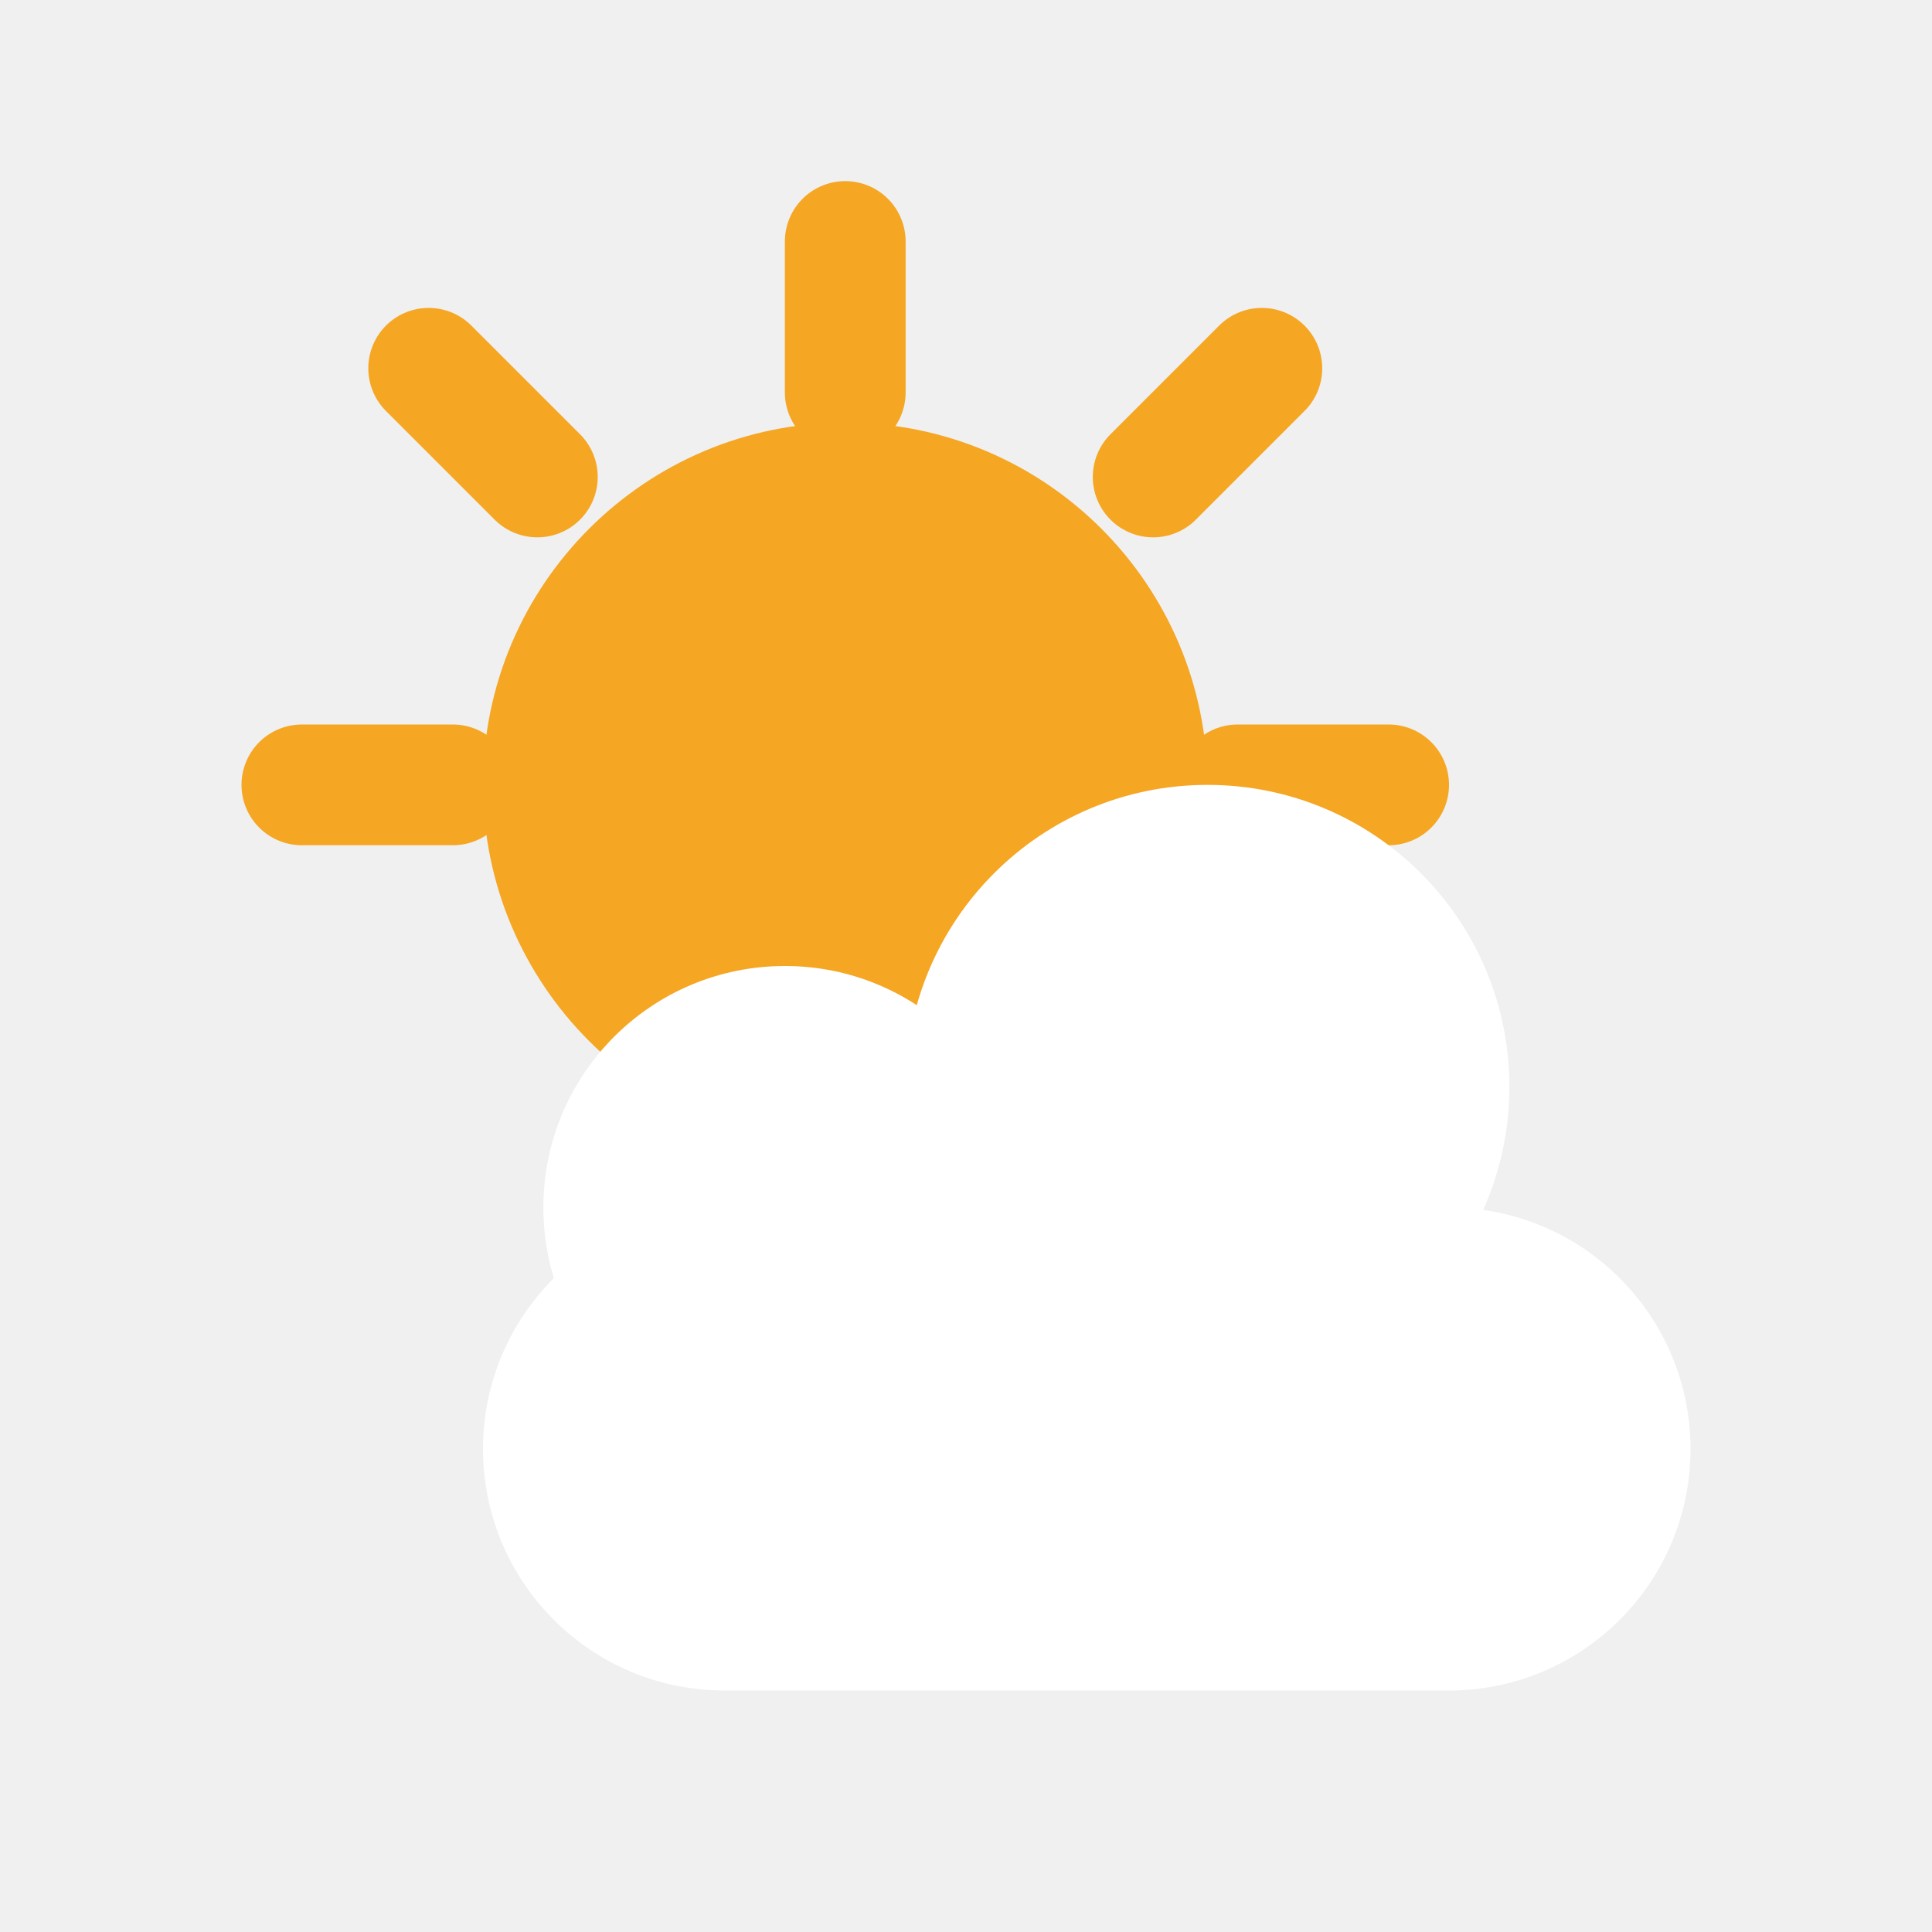
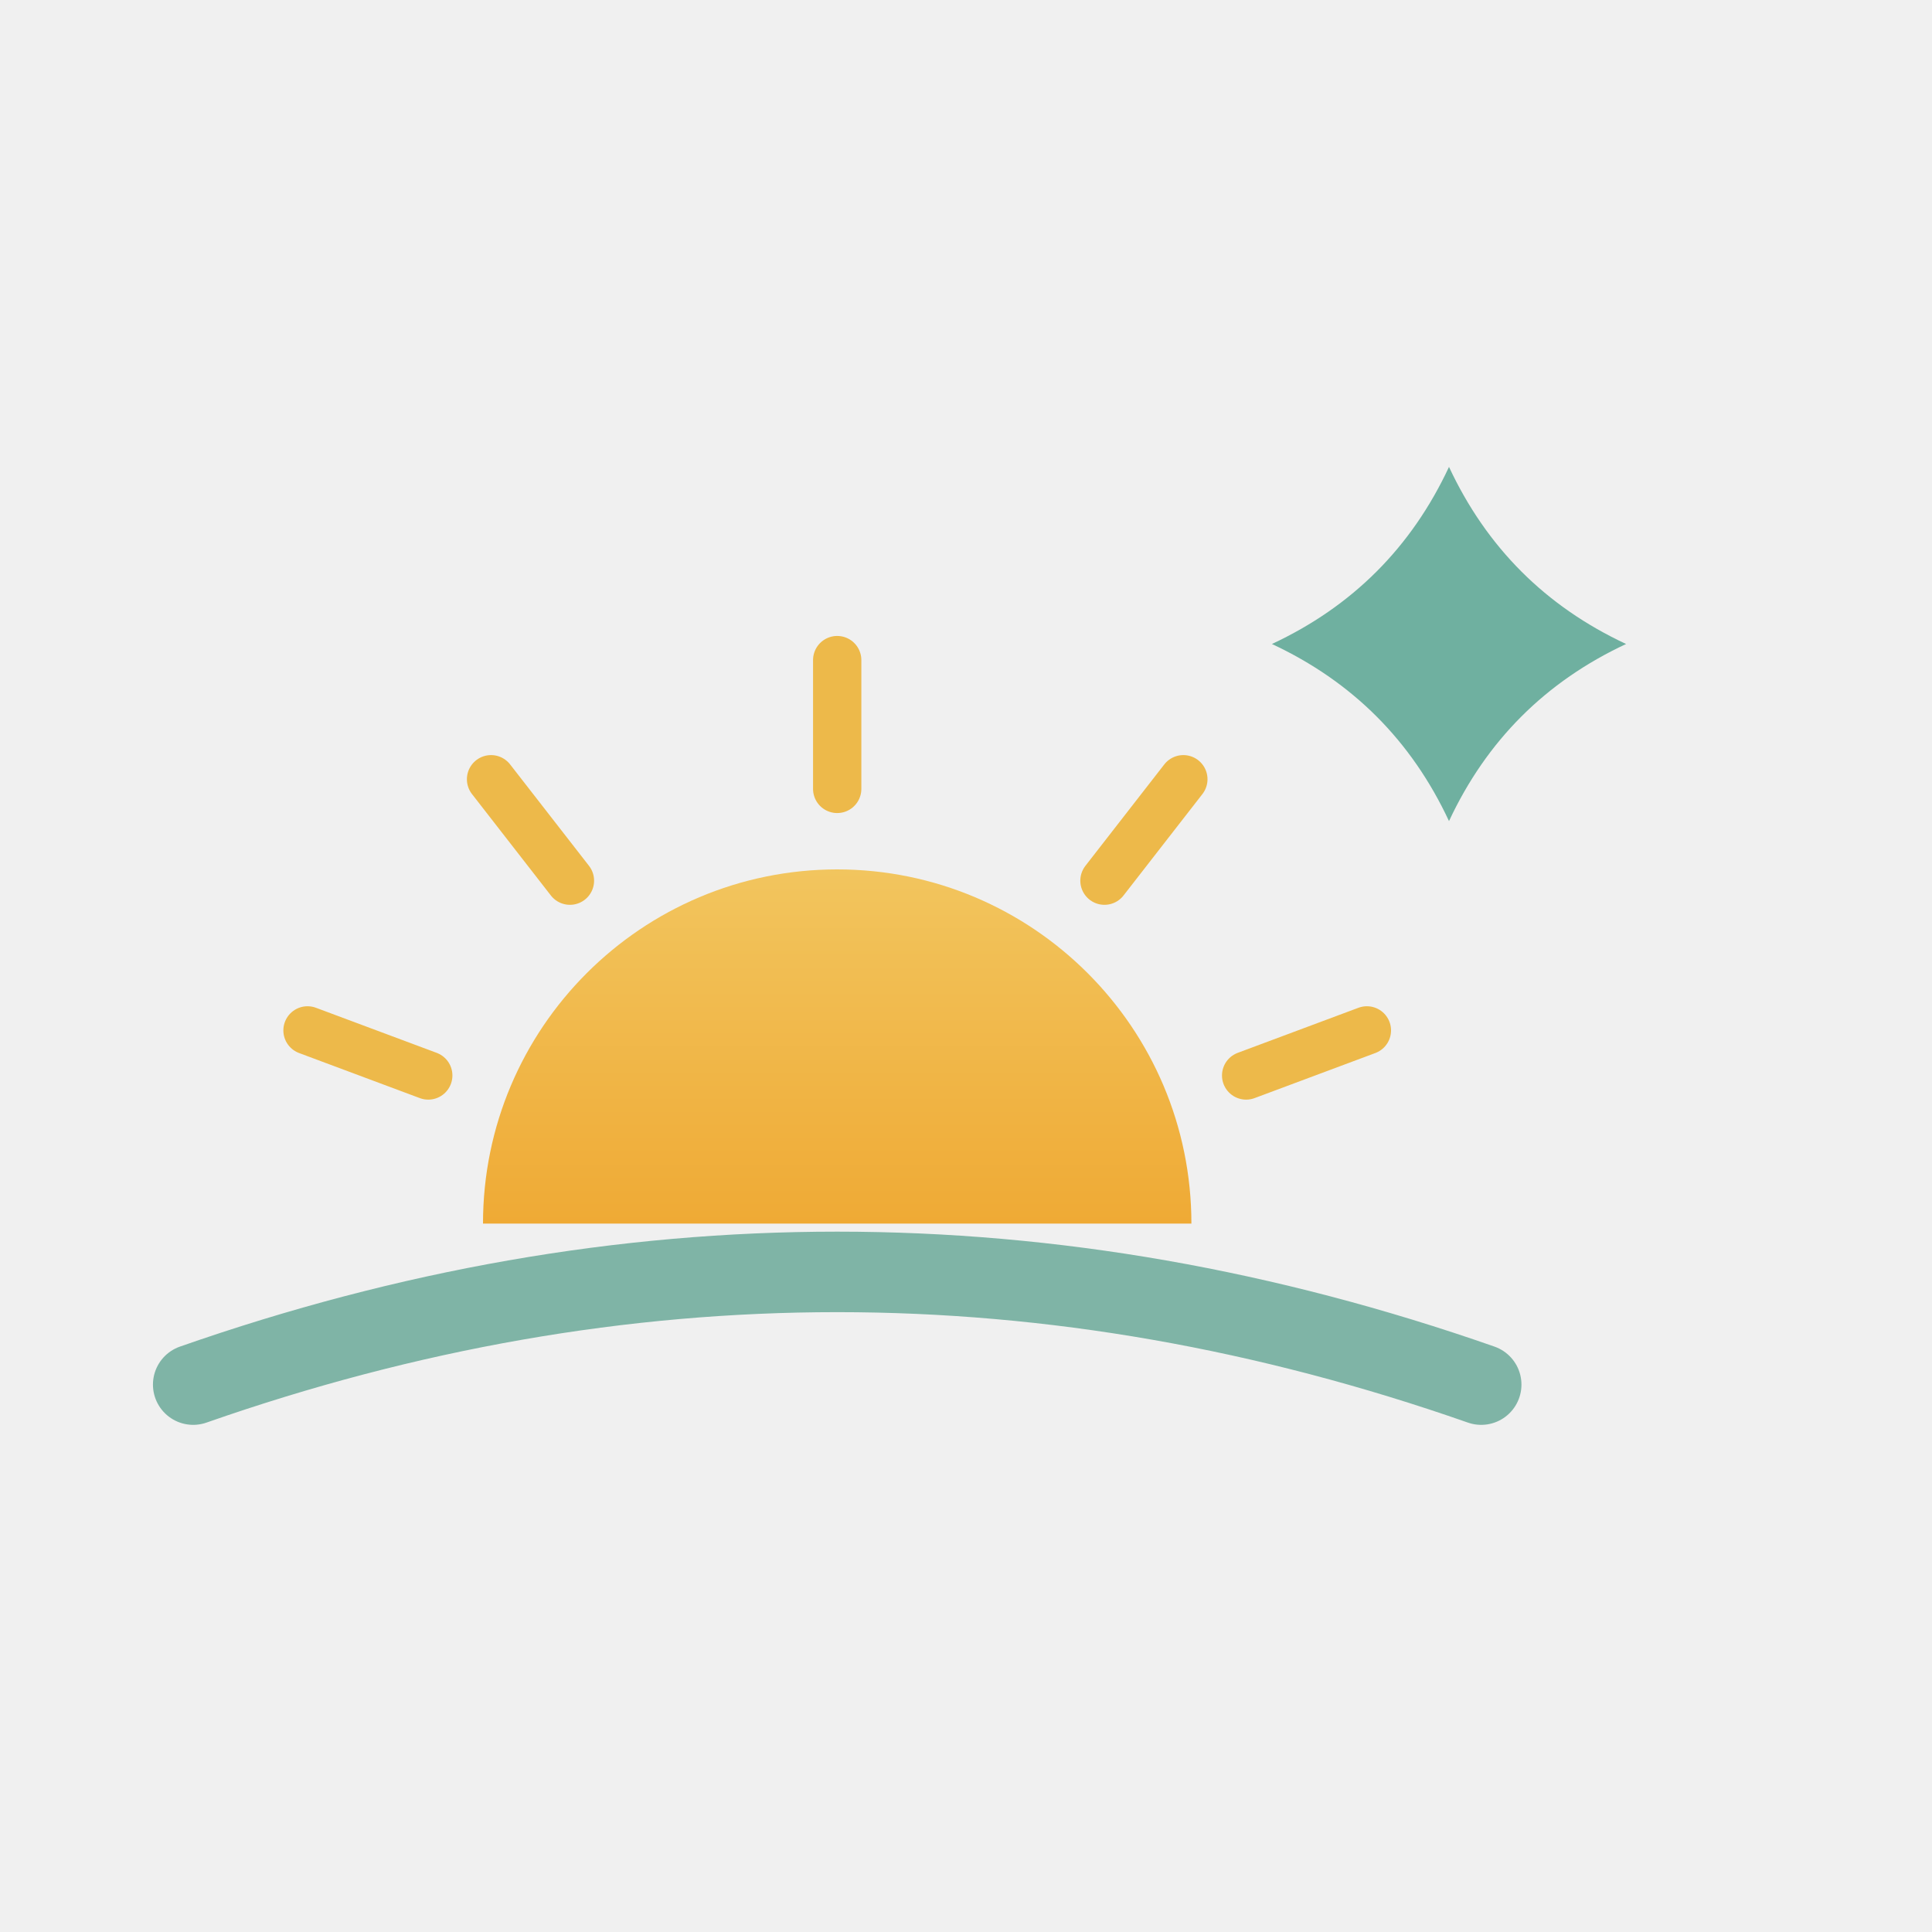
- <svg xmlns="http://www.w3.org/2000/svg" viewBox="0 0 32 32" width="32" height="32">
-   <circle cx="14" cy="13" r="6" fill="#F5A623" />
-   <line x1="14" y1="4" x2="14" y2="6.5" stroke="#F5A623" stroke-width="2" stroke-linecap="round" />
-   <line x1="14" y1="19.5" x2="14" y2="22" stroke="#F5A623" stroke-width="2" stroke-linecap="round" />
-   <line x1="5" y1="13" x2="7.5" y2="13" stroke="#F5A623" stroke-width="2" stroke-linecap="round" />
-   <line x1="20.5" y1="13" x2="23" y2="13" stroke="#F5A623" stroke-width="2" stroke-linecap="round" />
-   <line x1="7.1" y1="6.1" x2="8.9" y2="7.9" stroke="#F5A623" stroke-width="2" stroke-linecap="round" />
-   <line x1="19.1" y1="18.1" x2="20.9" y2="19.9" stroke="#F5A623" stroke-width="2" stroke-linecap="round" />
-   <line x1="20.9" y1="6.1" x2="19.1" y2="7.9" stroke="#F5A623" stroke-width="2" stroke-linecap="round" />
-   <rect x="8" y="20" width="20" height="8" rx="4" fill="white" />
-   <circle cx="13" cy="20" r="4" fill="white" />
-   <circle cx="20" cy="18" r="5" fill="white" />
+ <svg xmlns="http://www.w3.org/2000/svg" viewBox="0 0 120 120" width="120" height="120">
+   <defs>
+     <linearGradient id="sun" x1="0" y1="0" x2="0" y2="1">
+       <stop offset="0" stop-color="#F2C55E" />
+       <stop offset="1" stop-color="#EFAA35" />
+     </linearGradient>
+   </defs>
+   <g transform="translate(-8 16)" fill="none" stroke-linecap="round">
+     <g stroke="#EDB94A" stroke-width="3">
+       <line x1="60" y1="33" x2="60" y2="25" />
+       <line x1="76.6" y1="38.7" x2="81.5" y2="32.4" />
+       <line x1="43.4" y1="38.7" x2="38.5" y2="32.4" />
+       <line x1="85.4" y1="50.8" x2="92.9" y2="48" />
+       <line x1="34.6" y1="50.8" x2="27.1" y2="48" />
+     </g>
+     <path d="M38 60 A22 22 0 0 1 82 60 Z" fill="url(#sun)" />
+     <path d="M20 70 Q60 56 100 70" stroke="#7FB4A6" stroke-width="5" />
+     <path d="M98 13 Q101.5 20.5 109 24 Q101.5 27.5 98 35 Q94.5 27.5 87 24 Q94.5 20.5 98 13 Z" fill="#6FB0A0" />
+   </g>
</svg>
